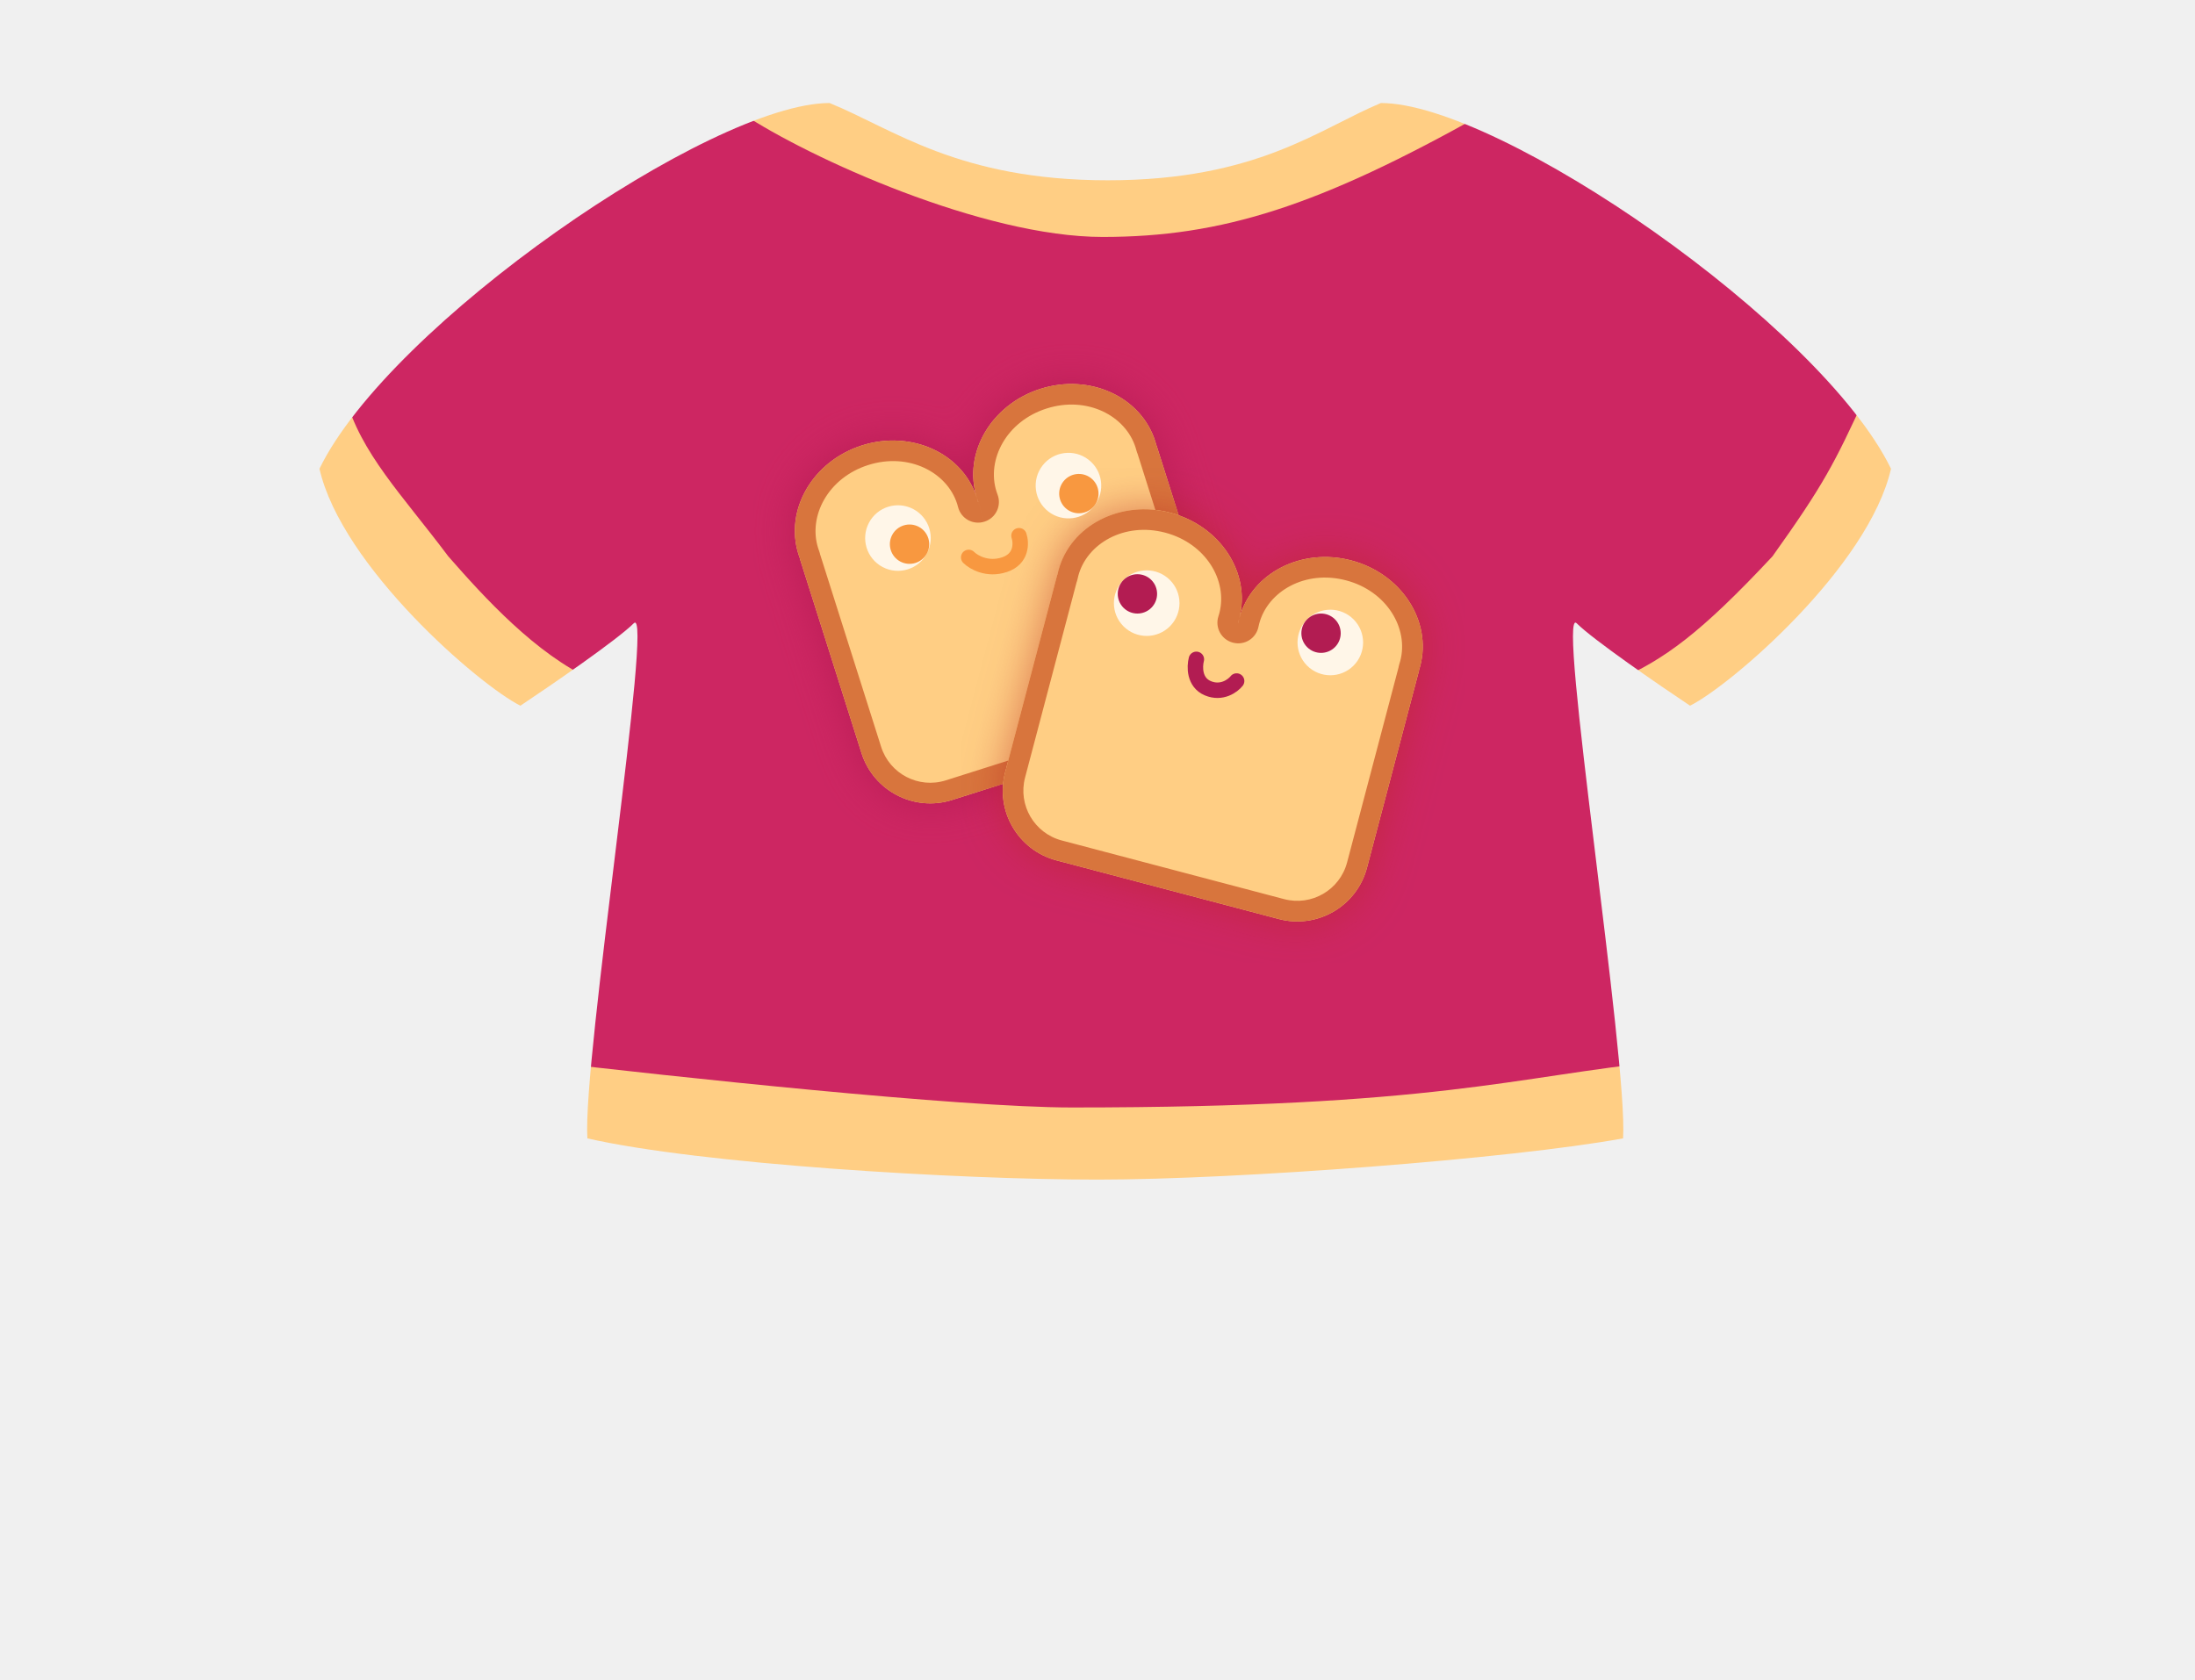
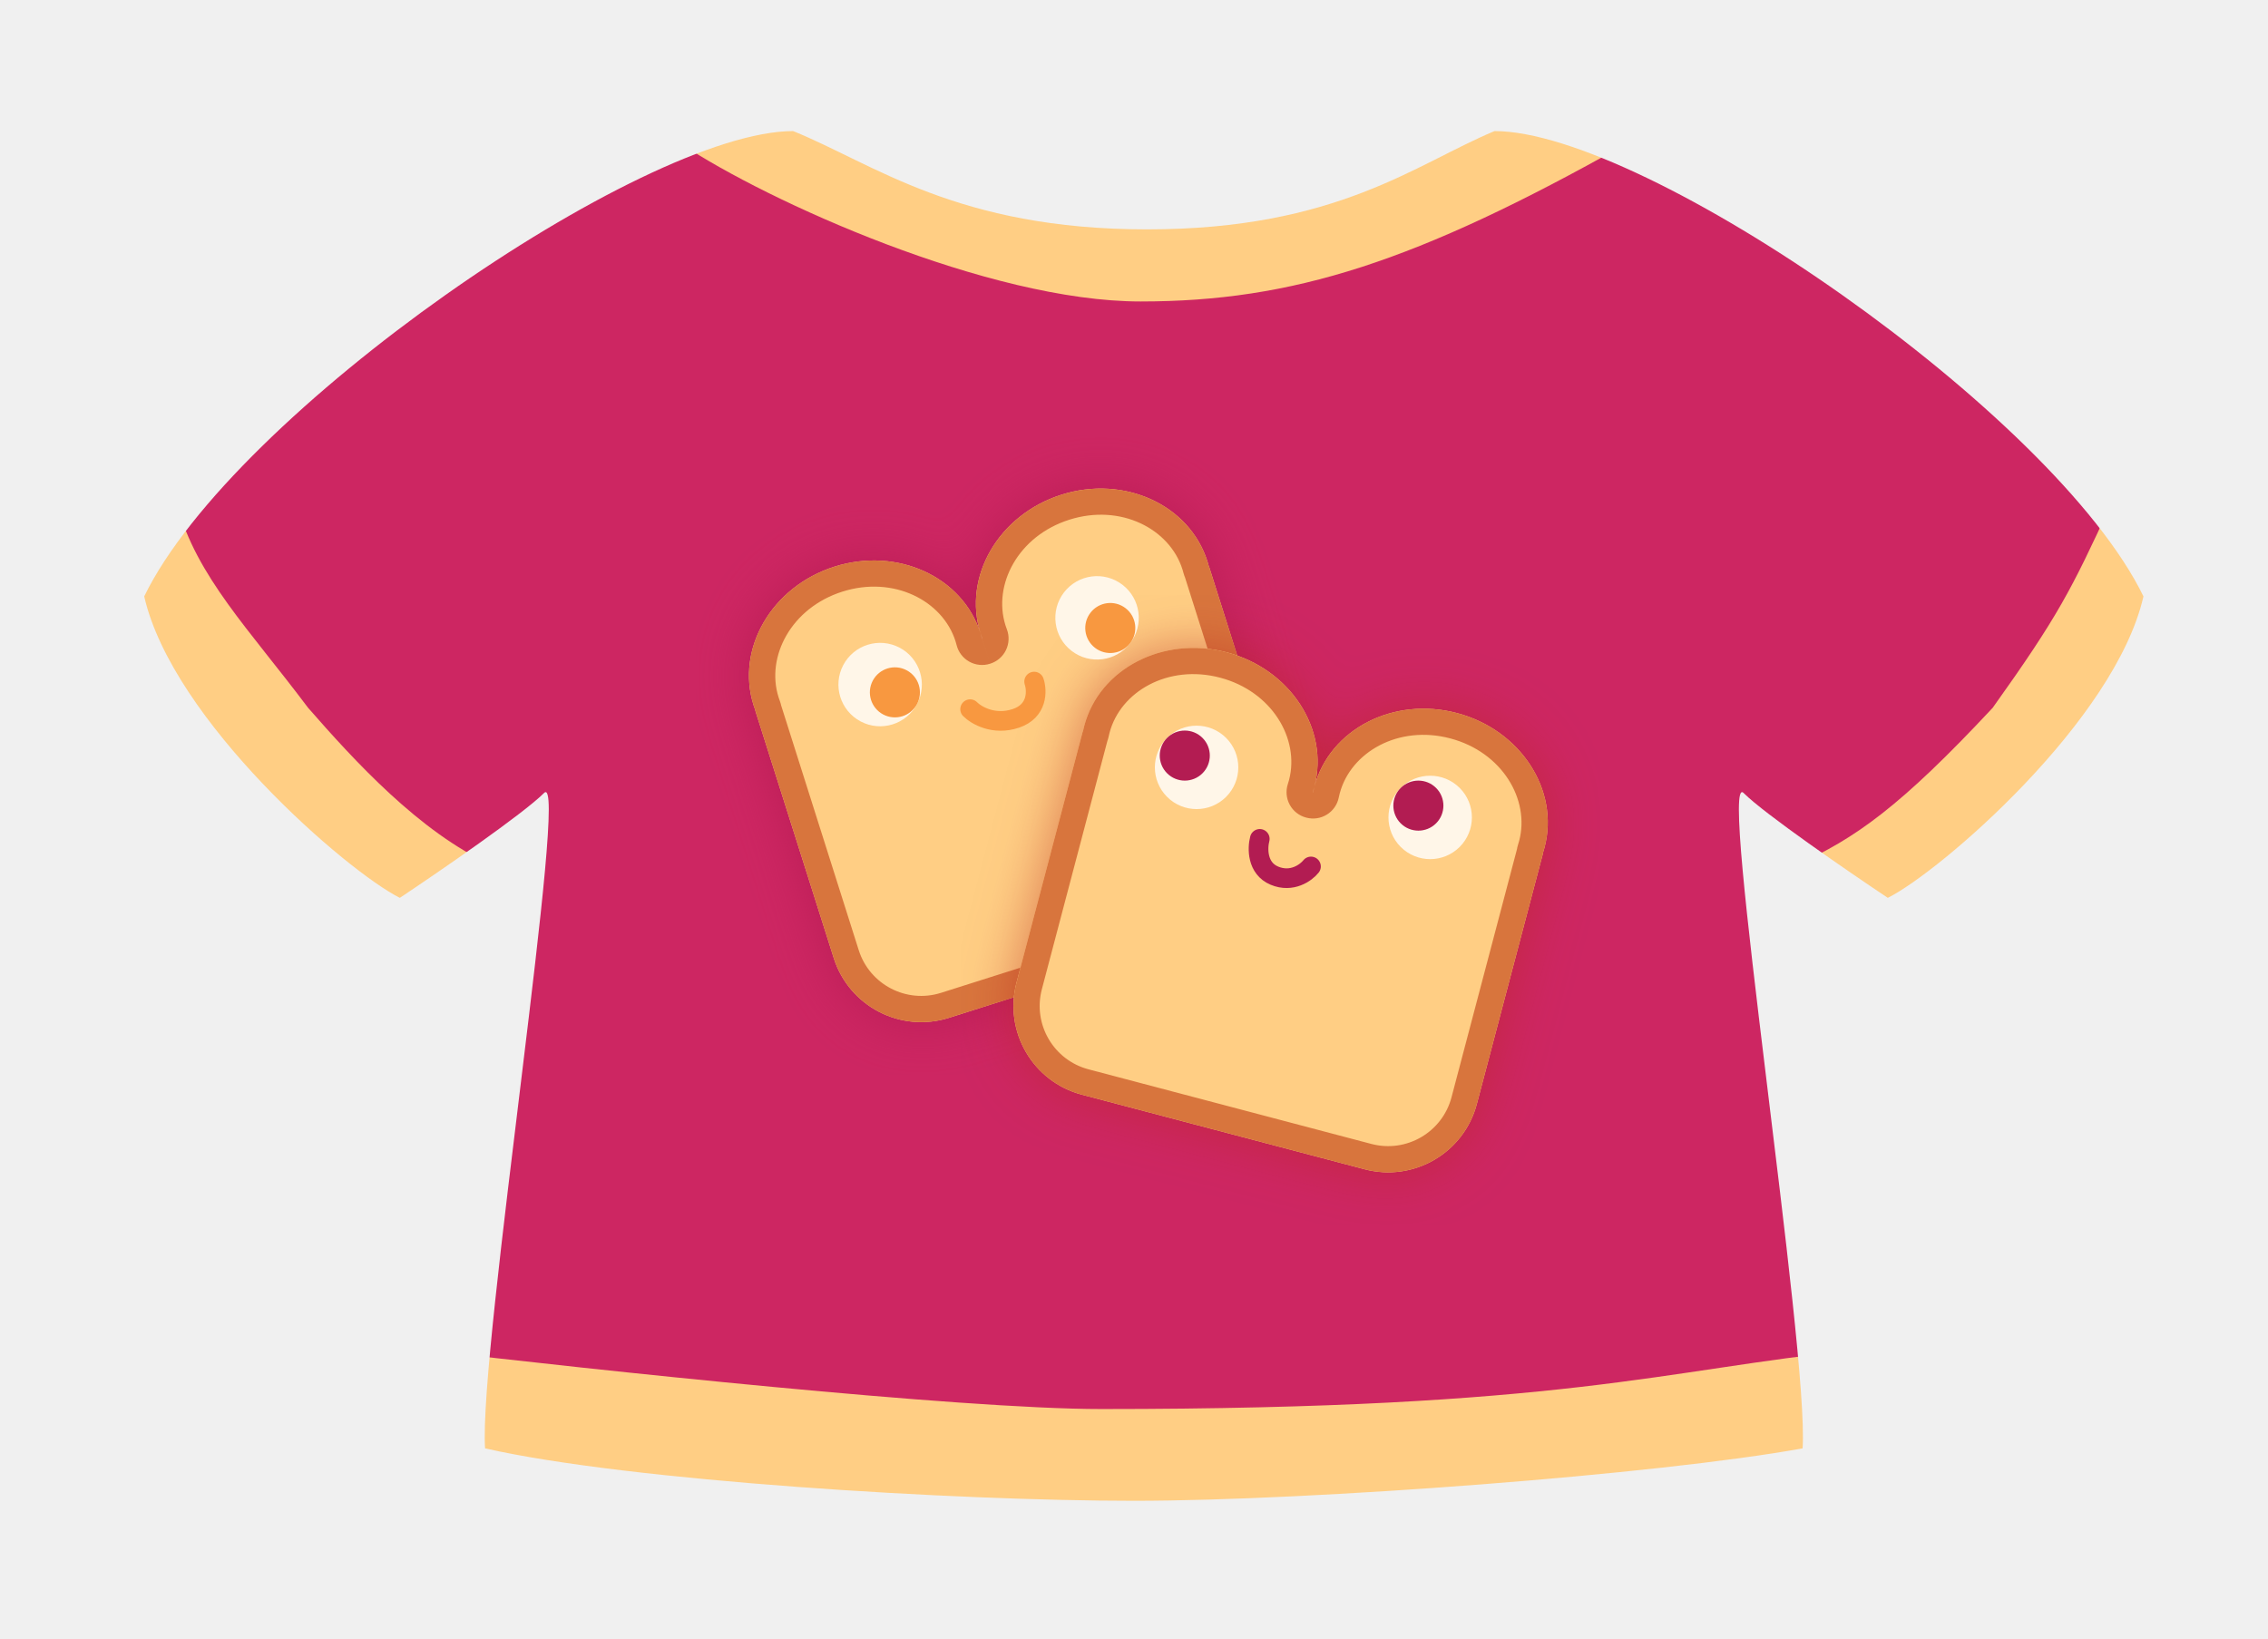
- <svg xmlns="http://www.w3.org/2000/svg" width="213" height="163" viewBox="0 0 213 163" fill="none">
+ <svg xmlns="http://www.w3.org/2000/svg" width="173" height="125" viewBox="0 0 173 125" fill="none">
  <mask id="mask0" style="mask-type:alpha" maskUnits="userSpaceOnUse" x="31" y="10" width="153" height="105">
    <path d="M31 45.5C37.8 31.5 69 10 80.5 10C86.667 12.5 93 17.5 107.5 17.5C122 17.5 128 12.5 134 10C145.5 10 176.7 31.5 183.5 45.5C181.333 55 168 66.5 164 68.5C161 66.5 154.6 62.1 153 60.5C151 58.5 158 103 157.5 110.5C146.5 112.5 120.1 114.5 106.5 114.5C92.9 114.5 68 113 57 110.5C56.5 103 63.5 58.5 61.5 60.5C59.9 62.1 53.5 66.5 50.5 68.5C46.5 66.5 33.167 55 31 45.5Z" fill="black" />
  </mask>
-   <g mask="url(#mask0)">
-     <rect width="213" height="163" fill="#CD2662" />
+   <g mask="url(#mask0)" transform="translate(-20)">
+     <rect x="20" width="173" height="125" fill="#CD2662" />
    <path d="M107 23C95.4 23 78.5 15.333 72 11L82 7H133.5L144 11C128 20 118.6 23 107 23Z" fill="#FFCE84" />
    <path d="M43.5 54C39 48 35 44 33.5 38.5L28 45C28.4 52.6 42.5 65.167 49.5 70.5L57.5 66C52 63.5 47 58 43.5 54Z" fill="#FFCE84" />
    <path d="M172 54C177 47 178 45 181 38.5L186.5 45C186.1 52.6 172 65.167 165 70.5L157 66C161.5 64 165 61.5 172 54Z" fill="#FFCE84" />
    <path d="M104 107.5C93.2 107.5 65.167 104.5 52.5 103V112.5C58.1 122.9 127.5 116.833 161.5 112.5V103C146.833 104.5 139.5 107.5 104 107.5Z" fill="#FFCE84" />
    <g filter="url(#filter0_d)">
      <mask id="path-7-inside-1" fill="white">
        <path fill-rule="evenodd" d="M112.22 43.246C112.184 43.107 112.145 42.969 112.101 42.83C110.73 38.506 105.744 36.228 100.964 37.743C96.184 39.258 93.421 43.992 94.791 48.317C94.835 48.455 94.883 48.591 94.934 48.725L94.91 48.733C94.875 48.594 94.835 48.455 94.791 48.317C93.421 43.992 88.435 41.715 83.655 43.23C78.875 44.745 76.111 49.479 77.482 53.804C77.526 53.942 77.573 54.078 77.624 54.212L77.613 54.216L83.597 73.095C84.765 76.78 88.699 78.821 92.385 77.653L113.658 70.91C117.343 69.742 119.384 65.807 118.216 62.122L112.231 43.243L112.22 43.246Z" />
      </mask>
      <path fill-rule="evenodd" d="M112.22 43.246C112.184 43.107 112.145 42.969 112.101 42.83C110.73 38.506 105.744 36.228 100.964 37.743C96.184 39.258 93.421 43.992 94.791 48.317C94.835 48.455 94.883 48.591 94.934 48.725L94.91 48.733C94.875 48.594 94.835 48.455 94.791 48.317C93.421 43.992 88.435 41.715 83.655 43.23C78.875 44.745 76.111 49.479 77.482 53.804C77.526 53.942 77.573 54.078 77.624 54.212L77.613 54.216L83.597 73.095C84.765 76.78 88.699 78.821 92.385 77.653L113.658 70.91C117.343 69.742 119.384 65.807 118.216 62.122L112.231 43.243L112.22 43.246Z" fill="#FFCE84" />
      <path d="M112.22 43.246L110.282 43.74C110.418 44.274 110.767 44.727 111.248 44.995C111.729 45.262 112.299 45.319 112.824 45.153L112.22 43.246ZM94.934 48.725L95.538 50.632C96.063 50.466 96.496 50.091 96.735 49.595C96.974 49.099 96.999 48.527 96.803 48.013L94.934 48.725ZM94.91 48.733L92.972 49.227C93.108 49.76 93.458 50.214 93.939 50.481C94.42 50.748 94.99 50.806 95.515 50.639L94.91 48.733ZM77.624 54.212L78.229 56.118C78.753 55.952 79.186 55.577 79.425 55.082C79.665 54.586 79.689 54.014 79.493 53.5L77.624 54.212ZM77.613 54.216L77.008 52.309C75.955 52.643 75.372 53.767 75.706 54.82L77.613 54.216ZM118.216 62.122L120.122 61.517L118.216 62.122ZM112.231 43.243L114.138 42.638C113.804 41.585 112.68 41.002 111.627 41.336L112.231 43.243ZM110.194 43.435C110.227 43.537 110.256 43.639 110.282 43.74L114.158 42.752C114.113 42.576 114.063 42.401 114.007 42.226L110.194 43.435ZM101.568 39.65C105.479 38.41 109.213 40.338 110.194 43.435L114.007 42.226C112.247 36.673 106.009 34.046 100.36 35.837L101.568 39.65ZM96.698 47.713C95.716 44.616 97.657 40.889 101.568 39.65L100.36 35.837C94.711 37.627 91.125 43.369 92.885 48.921L96.698 47.713ZM96.803 48.013C96.765 47.915 96.73 47.815 96.698 47.713L92.885 48.921C92.94 49.096 93 49.268 93.065 49.438L96.803 48.013ZM94.329 46.819L94.306 46.826L95.515 50.639L95.538 50.632L94.329 46.819ZM96.848 48.239C96.803 48.063 96.753 47.887 96.698 47.713L92.885 48.921C92.917 49.023 92.946 49.125 92.972 49.227L96.848 48.239ZM96.698 47.713C94.938 42.16 88.699 39.533 83.05 41.323L84.259 45.136C88.17 43.897 91.903 45.825 92.885 48.921L96.698 47.713ZM83.05 41.323C77.402 43.114 73.816 48.855 75.576 54.408L79.389 53.199C78.407 50.103 80.348 46.376 84.259 45.136L83.05 41.323ZM75.576 54.408C75.631 54.583 75.691 54.755 75.756 54.924L79.493 53.5C79.456 53.401 79.421 53.301 79.389 53.199L75.576 54.408ZM77.02 52.306L77.008 52.309L78.217 56.122L78.229 56.118L77.02 52.306ZM75.706 54.82L81.69 73.699L85.503 72.491L79.519 53.611L75.706 54.82ZM81.69 73.699C83.192 78.437 88.251 81.061 92.989 79.559L91.78 75.746C89.148 76.581 86.338 75.123 85.503 72.491L81.69 73.699ZM92.989 79.559L114.262 72.816L113.054 69.003L91.78 75.746L92.989 79.559ZM114.262 72.816C119 71.314 121.624 66.256 120.122 61.517L116.309 62.726C117.143 65.358 115.686 68.169 113.054 69.003L114.262 72.816ZM120.122 61.517L114.138 42.638L110.325 43.847L116.309 62.726L120.122 61.517ZM111.627 41.336L111.615 41.34L112.824 45.153L112.836 45.149L111.627 41.336Z" fill="#D8753D" mask="url(#path-7-inside-1)" />
    </g>
    <g filter="url(#filter1_d)">
      <mask id="path-9-inside-2" fill="white">
        <path fill-rule="evenodd" d="M137.693 65.073C137.737 64.937 137.778 64.799 137.815 64.659C138.973 60.272 135.98 55.679 131.132 54.4C126.297 53.124 121.442 55.626 120.267 59.99C121.399 55.615 118.41 51.043 113.575 49.767C108.727 48.488 103.858 51.007 102.701 55.394C102.664 55.534 102.631 55.675 102.602 55.815L102.59 55.812L97.538 74.962C96.552 78.7 98.782 82.529 102.52 83.516L124.098 89.209C127.836 90.195 131.666 87.964 132.652 84.226L137.705 65.077L137.693 65.073ZM120.16 60.447L120.136 60.441C120.176 60.317 120.214 60.19 120.248 60.062C120.215 60.191 120.186 60.319 120.16 60.447Z" />
      </mask>
      <path fill-rule="evenodd" d="M137.693 65.073C137.737 64.937 137.778 64.799 137.815 64.659C138.973 60.272 135.98 55.679 131.132 54.4C126.297 53.124 121.442 55.626 120.267 59.99C121.399 55.615 118.41 51.043 113.575 49.767C108.727 48.488 103.858 51.007 102.701 55.394C102.664 55.534 102.631 55.675 102.602 55.815L102.59 55.812L97.538 74.962C96.552 78.7 98.782 82.529 102.52 83.516L124.098 89.209C127.836 90.195 131.666 87.964 132.652 84.226L137.705 65.077L137.693 65.073ZM120.16 60.447L120.136 60.441C120.176 60.317 120.214 60.19 120.248 60.062C120.215 60.191 120.186 60.319 120.16 60.447Z" fill="#FFCE84" />
      <path d="M137.693 65.073L135.791 64.454C135.621 64.977 135.673 65.547 135.937 66.03C136.2 66.513 136.651 66.867 137.183 67.007L137.693 65.073ZM120.267 59.99L118.331 59.489C118.056 60.555 118.693 61.643 119.757 61.924C120.822 62.205 121.913 61.573 122.199 60.51L120.267 59.99ZM102.602 55.815L102.092 57.749C102.624 57.889 103.191 57.804 103.658 57.514C104.126 57.223 104.453 56.753 104.562 56.214L102.602 55.815ZM102.59 55.812L103.1 53.878C102.588 53.743 102.042 53.817 101.584 54.084C101.125 54.351 100.792 54.789 100.656 55.302L102.59 55.812ZM97.538 74.962L99.472 75.472L97.538 74.962ZM102.52 83.516L102.01 85.449L102.52 83.516ZM124.098 89.209L124.608 87.275L124.098 89.209ZM137.705 65.077L139.639 65.587C139.774 65.074 139.7 64.528 139.433 64.07C139.166 63.612 138.728 63.278 138.215 63.143L137.705 65.077ZM120.16 60.447L119.649 62.381C120.181 62.522 120.748 62.437 121.215 62.146C121.683 61.856 122.01 61.385 122.119 60.846L120.16 60.447ZM120.136 60.441L118.234 59.821C118.064 60.344 118.116 60.915 118.38 61.398C118.643 61.881 119.094 62.235 119.626 62.375L120.136 60.441ZM120.248 60.062L122.185 60.563C122.46 59.498 121.823 58.41 120.759 58.129C119.694 57.848 118.603 58.48 118.317 59.543L120.248 60.062ZM135.881 64.148C135.854 64.252 135.824 64.353 135.791 64.454L139.594 65.694C139.651 65.521 139.702 65.346 139.749 65.169L135.881 64.148ZM130.622 56.334C134.589 57.38 136.71 61.007 135.881 64.148L139.749 65.169C141.235 59.537 137.372 53.978 131.642 52.466L130.622 56.334ZM122.199 60.51C123.04 57.384 126.666 55.29 130.622 56.334L131.642 52.466C125.928 50.958 119.844 53.868 118.336 59.471L122.199 60.51ZM122.204 60.491C123.656 54.874 119.8 49.342 114.085 47.834L113.065 51.701C117.02 52.745 119.142 56.356 118.331 59.489L122.204 60.491ZM114.085 47.834C108.356 46.322 102.253 49.252 100.767 54.884L104.635 55.904C105.463 52.763 109.098 50.655 113.065 51.701L114.085 47.834ZM100.767 54.884C100.72 55.061 100.679 55.239 100.643 55.416L104.562 56.214C104.583 56.111 104.607 56.008 104.635 55.904L100.767 54.884ZM103.113 53.881L103.1 53.878L102.08 57.746L102.092 57.749L103.113 53.881ZM100.656 55.302L95.604 74.451L99.472 75.472L104.524 56.322L100.656 55.302ZM95.604 74.451C94.336 79.257 97.204 84.181 102.01 85.449L103.031 81.582C100.361 80.877 98.767 78.142 99.472 75.472L95.604 74.451ZM102.01 85.449L123.588 91.143L124.608 87.275L103.031 81.582L102.01 85.449ZM123.588 91.143C128.394 92.411 133.318 89.543 134.586 84.736L130.719 83.716C130.014 86.386 127.279 87.979 124.608 87.275L123.588 91.143ZM134.586 84.736L139.639 65.587L135.771 64.566L130.719 83.716L134.586 84.736ZM138.215 63.143L138.203 63.14L137.183 67.007L137.195 67.01L138.215 63.143ZM120.67 58.514L120.646 58.507L119.626 62.375L119.649 62.381L120.67 58.514ZM122.037 61.061C122.089 60.904 122.136 60.744 122.18 60.582L118.317 59.543C118.292 59.637 118.264 59.73 118.234 59.821L122.037 61.061ZM122.119 60.846C122.139 60.752 122.16 60.658 122.185 60.563L118.312 59.562C118.27 59.724 118.233 59.886 118.2 60.049L122.119 60.846Z" fill="#D8753D" mask="url(#path-9-inside-2)" />
    </g>
    <circle cx="111.274" cy="58.546" r="3.182" transform="rotate(45 111.274 58.5461)" fill="#FFF6E8" />
    <circle cx="110.374" cy="57.646" r="1.909" transform="rotate(45 110.374 57.6461)" fill="#B31C52" />
    <circle cx="87.137" cy="52.227" r="3.182" transform="rotate(-152.125 87.1366 52.2275)" fill="#FFF6E8" />
    <circle cx="88.262" cy="52.823" r="1.909" transform="rotate(-152.125 88.2616 52.8226)" fill="#F89840" />
    <circle cx="129.092" cy="62.364" r="3.182" transform="rotate(45 129.092 62.3644)" fill="#FFF6E8" />
    <circle cx="128.192" cy="61.464" r="1.909" transform="rotate(45 128.192 61.4644)" fill="#B21C52" />
    <circle cx="103.682" cy="47.136" r="3.182" transform="rotate(-142.415 103.682 47.1365)" fill="#FFF6E8" />
    <circle cx="104.691" cy="47.913" r="1.909" transform="rotate(-142.415 104.691 47.9128)" fill="#F89840" />
    <path d="M94 54.105C94.465 54.573 95.813 55.368 97.487 54.807C99.161 54.245 99.115 52.702 98.882 52" stroke="#F89840" stroke-width="1.5" stroke-linecap="round" />
    <path d="M120 66.105C119.628 66.573 118.549 67.368 117.21 66.807C115.871 66.246 115.908 64.702 116.094 64" stroke="#B21C52" stroke-width="1.5" stroke-linecap="round" />
  </g>
  <defs>
    <filter id="filter0_d" x="73.131" y="33.274" width="49.414" height="48.707" filterUnits="userSpaceOnUse" color-interpolation-filters="sRGB">
      <feFlood flood-opacity="0" result="BackgroundImageFix" />
      <feColorMatrix in="SourceAlpha" type="matrix" values="0 0 0 0 0 0 0 0 0 0 0 0 0 0 0 0 0 0 127 0" result="hardAlpha" />
      <feOffset />
      <feGaussianBlur stdDeviation="2" />
      <feColorMatrix type="matrix" values="0 0 0 0 0.729 0 0 0 0 0.112 0 0 0 0 0.334 0 0 0 1 0" />
      <feBlend mode="normal" in2="BackgroundImageFix" result="effect1_dropShadow" />
      <feBlend mode="normal" in="SourceGraphic" in2="effect1_dropShadow" result="shape" />
    </filter>
    <filter id="filter1_d" x="93.304" y="45.435" width="48.76" height="48.008" filterUnits="userSpaceOnUse" color-interpolation-filters="sRGB">
      <feFlood flood-opacity="0" result="BackgroundImageFix" />
      <feColorMatrix in="SourceAlpha" type="matrix" values="0 0 0 0 0 0 0 0 0 0 0 0 0 0 0 0 0 0 127 0" result="hardAlpha" />
      <feOffset />
      <feGaussianBlur stdDeviation="2" />
      <feColorMatrix type="matrix" values="0 0 0 0 0.729 0 0 0 0 0.149 0 0 0 0 0.112 0 0 0 0.5 0" />
      <feBlend mode="normal" in2="BackgroundImageFix" result="effect1_dropShadow" />
      <feBlend mode="normal" in="SourceGraphic" in2="effect1_dropShadow" result="shape" />
    </filter>
  </defs>
</svg>
